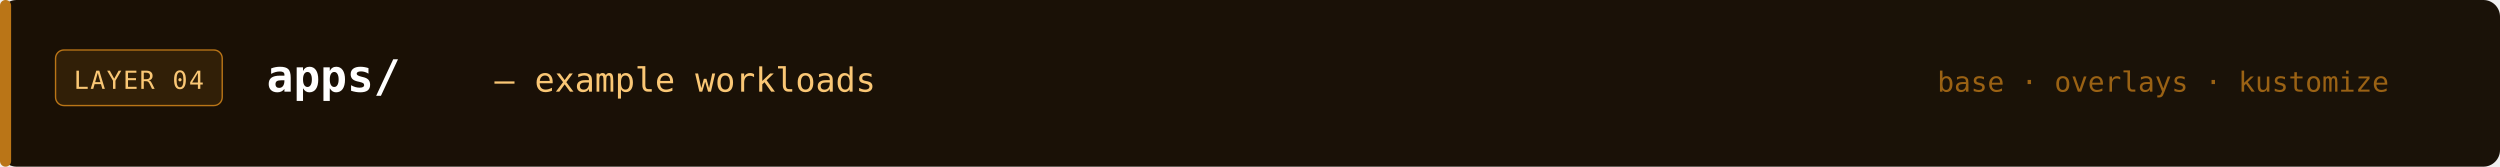
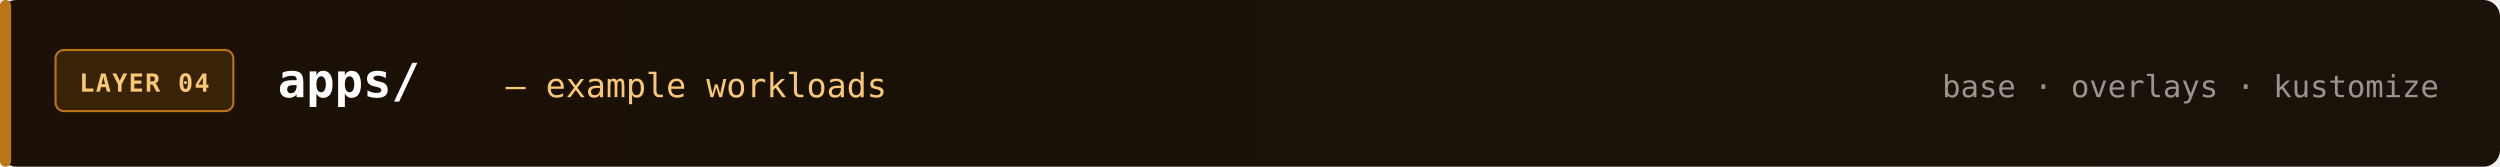
<svg xmlns="http://www.w3.org/2000/svg" width="900" height="60" viewBox="0 0 900 60">
  <defs>
    <linearGradient id="bg4" x1="0%" y1="0%" x2="100%" y2="0%">
      <stop offset="0%" style="stop-color:#1a1005" />
      <stop offset="100%" style="stop-color:#1a1208" />
    </linearGradient>
  </defs>
  <rect width="900" height="60" fill="url(#bg4)" rx="6" />
  <rect x="0" y="0" width="4" height="60" fill="#BA7517" rx="2" />
-   <rect x="20" y="18" width="60" height="20" rx="3" fill="#BA751725" stroke="#BA7517" stroke-width="0.5" />
-   <text x="50" y="32" font-family="'SF Mono', monospace" font-size="9" fill="#FAC775" text-anchor="middle" letter-spacing="0.5">LAYER 04</text>
-   <text x="96" y="33" font-family="'SF Mono', 'Fira Code', monospace" font-size="16" font-weight="600" fill="#ffffff">apps/</text>
-   <text x="178" y="33" font-family="'SF Mono', monospace" font-size="12" fill="#FAC775">— example workloads</text>
-   <text x="860" y="33" font-family="'SF Mono', monospace" font-size="10" fill="#BA7517" text-anchor="end" opacity="0.8">base · overlays · kustomize</text>
+   <rect x="20" y="18" width="64" height="22" rx="3" fill="#BA751730" stroke="#BA7517" stroke-width="0.75" />
+   <text x="52" y="33" font-family="'SF Mono',monospace" font-size="9" fill="#FAC775" text-anchor="middle" letter-spacing="0.5" font-weight="600">LAYER 04</text>
+   <text x="100" y="35" font-family="'SF Mono','Fira Code',monospace" font-size="17" font-weight="700" fill="#ffffff">apps/</text>
+   <text x="182" y="35" font-family="'SF Mono',monospace" font-size="12" fill="#FAC775">— example workloads</text>
+   <text x="878" y="35" font-family="'SF Mono',monospace" font-size="11" fill="#ffffff" opacity="0.55" text-anchor="end">base · overlays · kustomize</text>
</svg>
